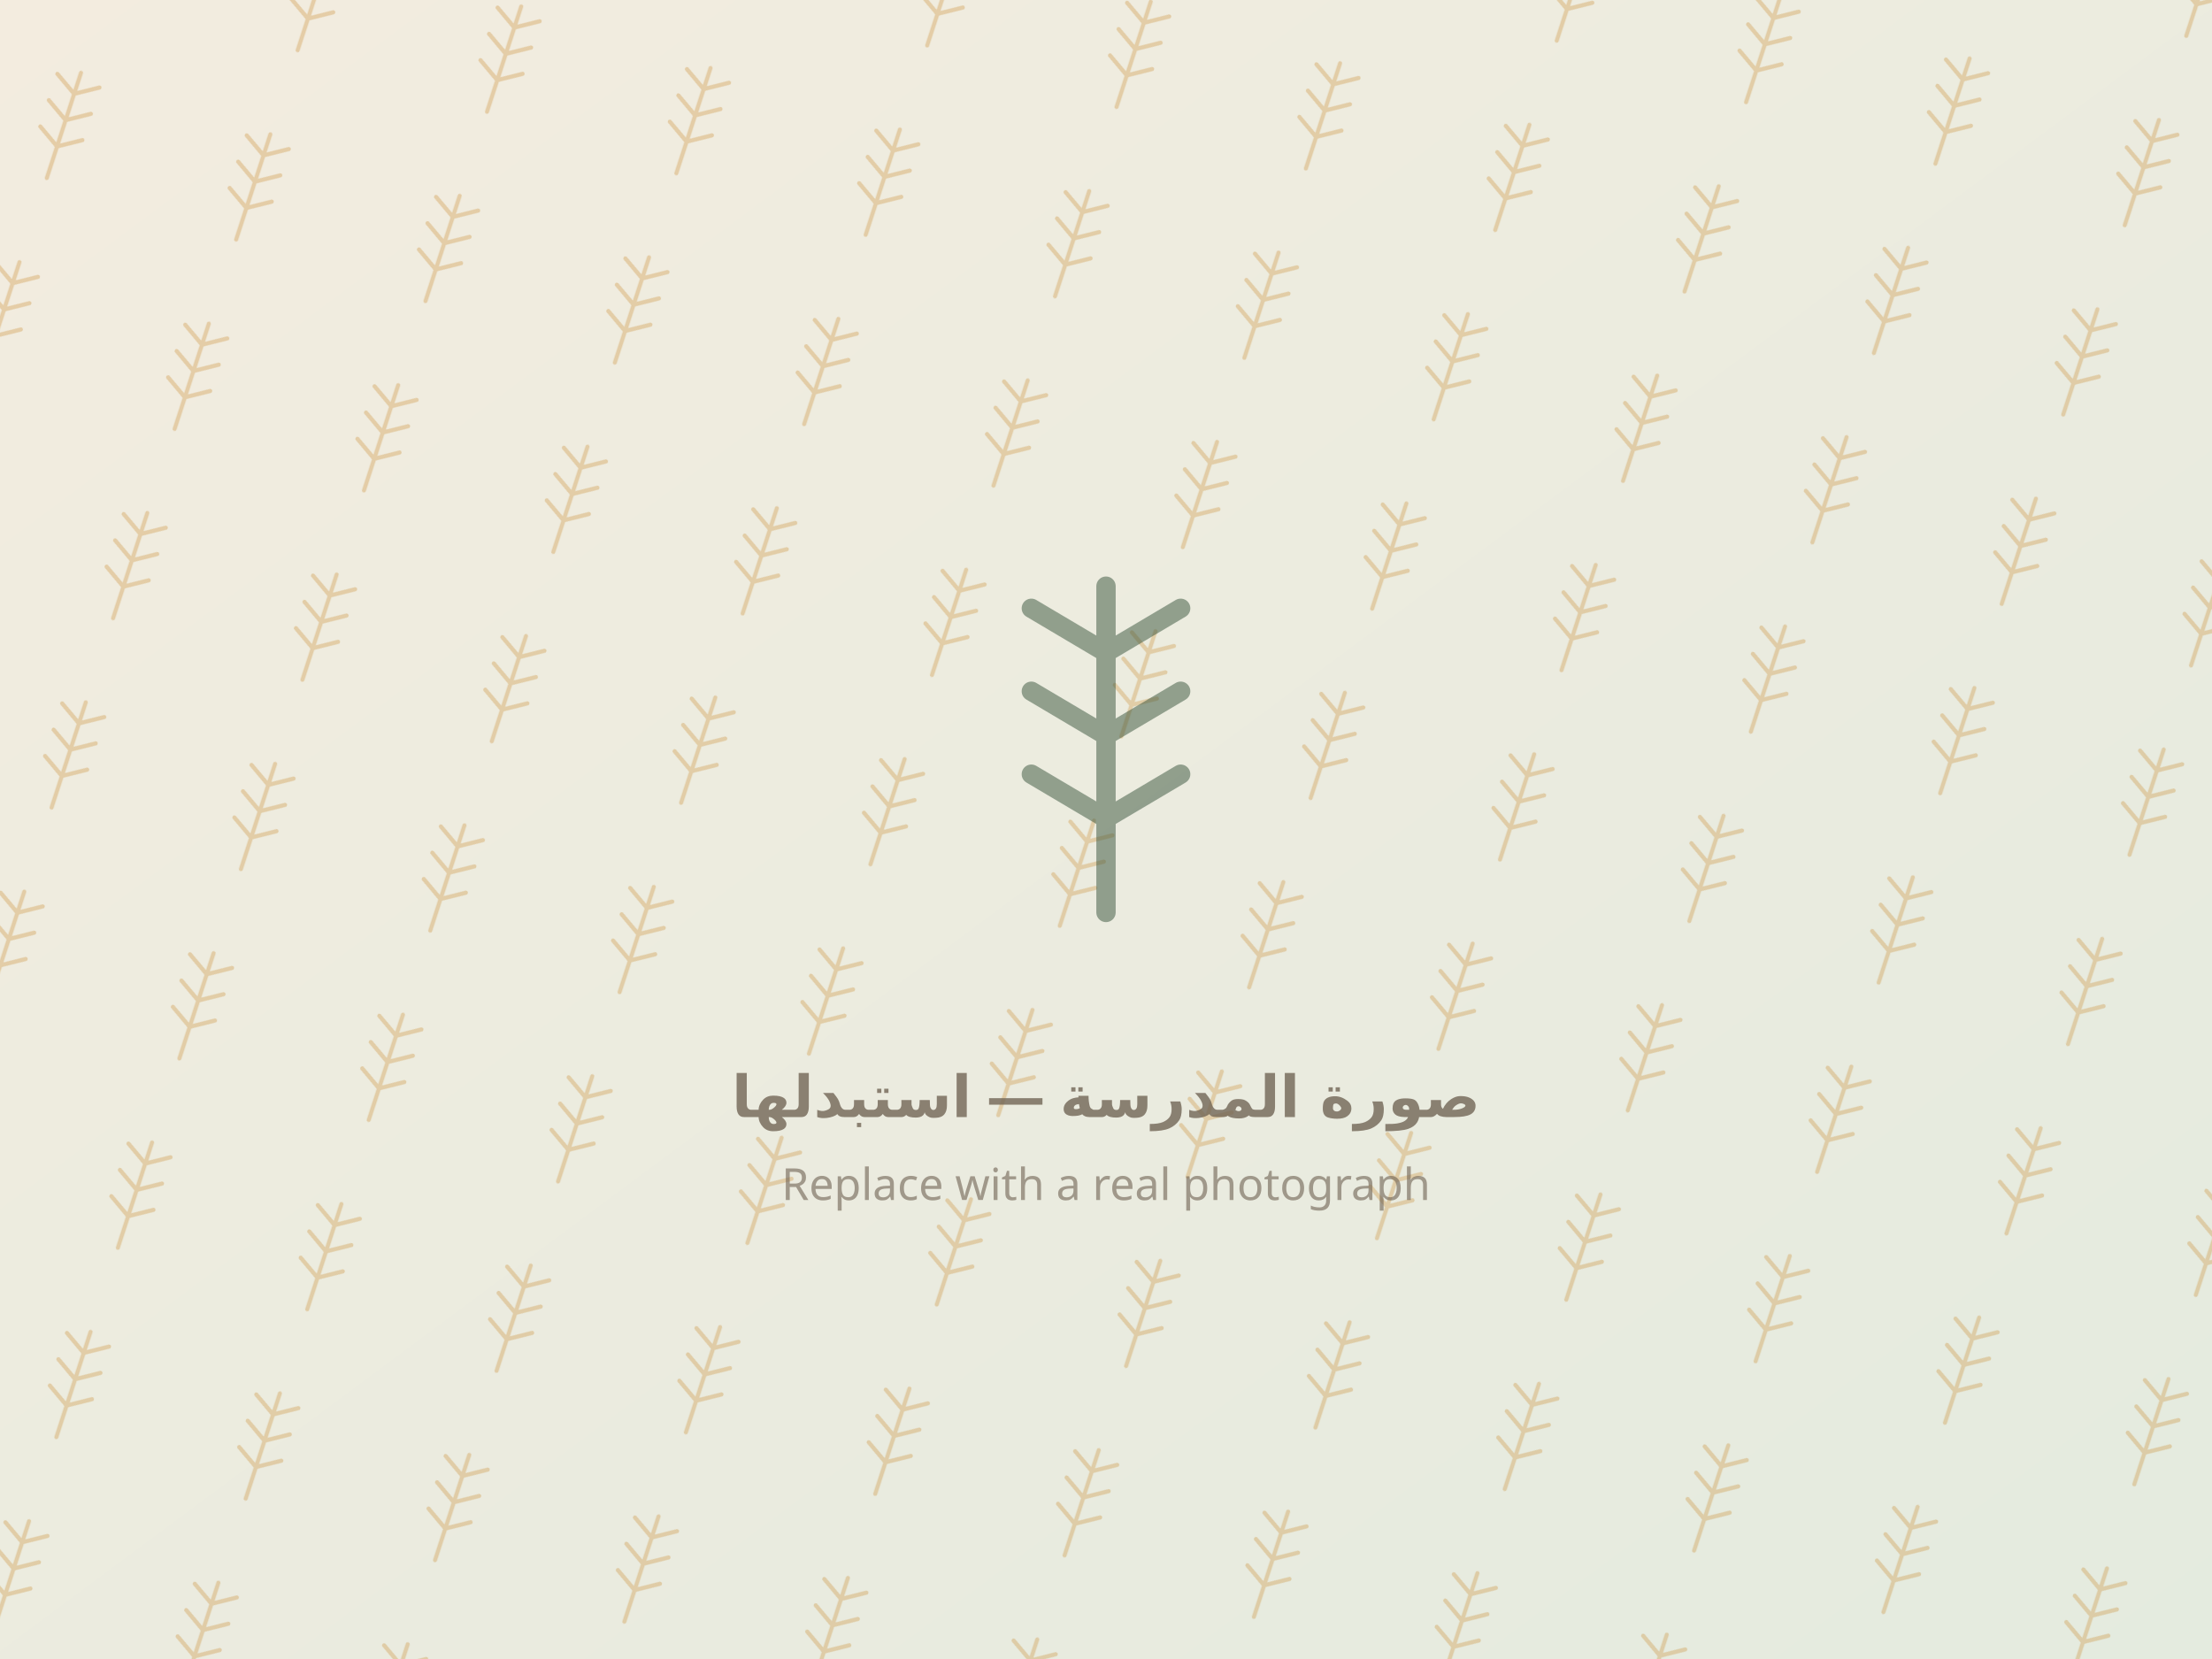
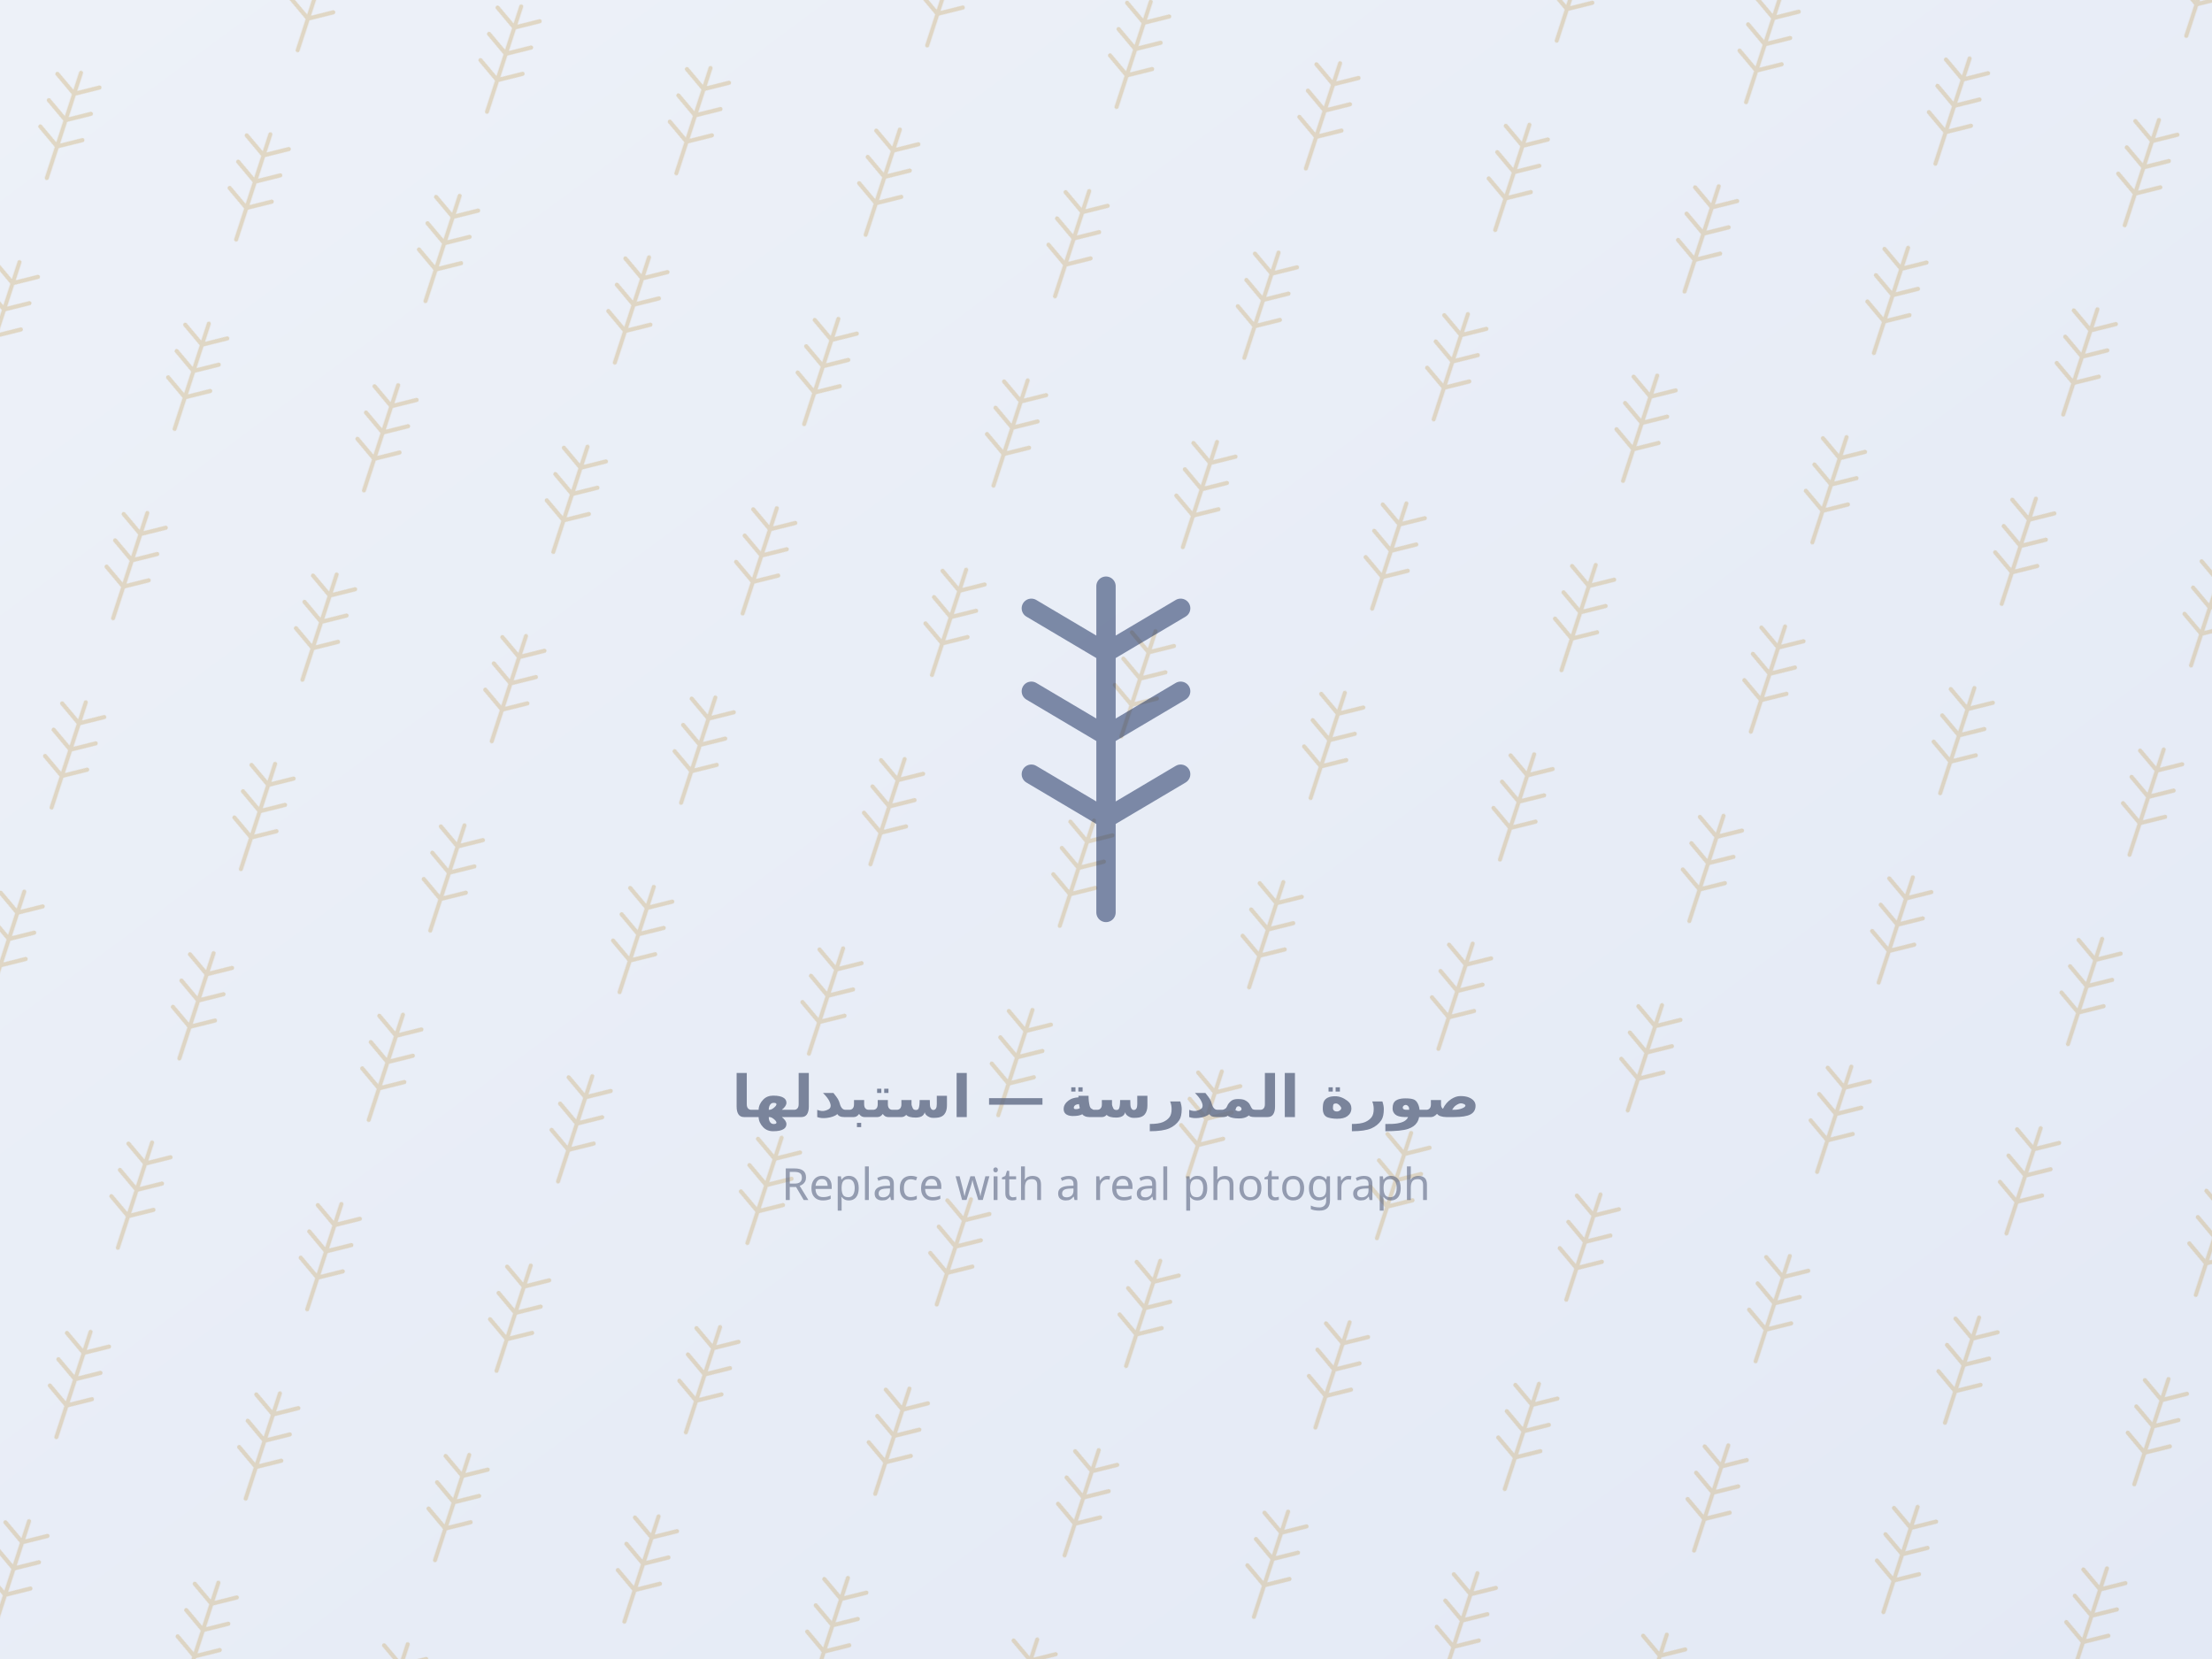
<svg xmlns="http://www.w3.org/2000/svg" viewBox="0 0 800 600" width="800" height="600" role="presentation">
  <defs>
    <pattern id="wheat" width="72" height="72" patternUnits="userSpaceOnUse" patternTransform="rotate(18)">
-       <g fill="none" stroke="#C88A2E" stroke-width="1.5" stroke-linecap="round" opacity="0.32">
+       <g fill="none" stroke="#C5A059" stroke-width="1.5" stroke-linecap="round" opacity="0.32">
        <path d="M36 16v40M36 24l-8-5M36 24l8-5M36 34l-8-5M36 34l8-5M36 44l-8-5M36 44l8-5" />
      </g>
    </pattern>
    <linearGradient id="wash" x1="0" y1="0" x2="1" y2="1">
-       <stop offset="0%" stop-color="#F3ECDF" />
-       <stop offset="100%" stop-color="#E4EBDF" />
+       <stop offset="0%" stop-color="#EDF1F8" />
+       <stop offset="100%" stop-color="#E3E9F5" />
    </linearGradient>
  </defs>
  <rect width="800" height="600" fill="url(#wash)" />
  <rect width="800" height="600" fill="url(#wheat)" />
  <g transform="translate(400 286)">
-     <g fill="none" stroke="#35513A" stroke-width="7" stroke-linecap="round" opacity="0.5">
+     <g fill="none" stroke="#0E2356" stroke-width="7" stroke-linecap="round" opacity="0.5">
      <path d="M0-74V44M0-50l-27-16M0-50l27-16M0-20l-27-16M0-20l27-16M0 10l-27-16M0 10l27-16" />
    </g>
  </g>
-   <text x="400" y="404" text-anchor="middle" font-family="'IBM Plex Sans Arabic', system-ui, sans-serif" font-size="21" font-weight="600" fill="#6E6152" opacity="0.78">
+   <text x="400" y="404" text-anchor="middle" font-family="Tajawal, system-ui, sans-serif" font-size="21" font-weight="600" fill="#5B6682" opacity="0.78">
    صورة المدرسة — استبدلها
  </text>
-   <text x="400" y="434" text-anchor="middle" font-family="'IBM Plex Sans Arabic', system-ui, sans-serif" font-size="16" fill="#6E6152" opacity="0.6">
+   <text x="400" y="434" text-anchor="middle" font-family="Tajawal, system-ui, sans-serif" font-size="16" fill="#5B6682" opacity="0.6">
    Replace with a real photograph
  </text>
</svg>
